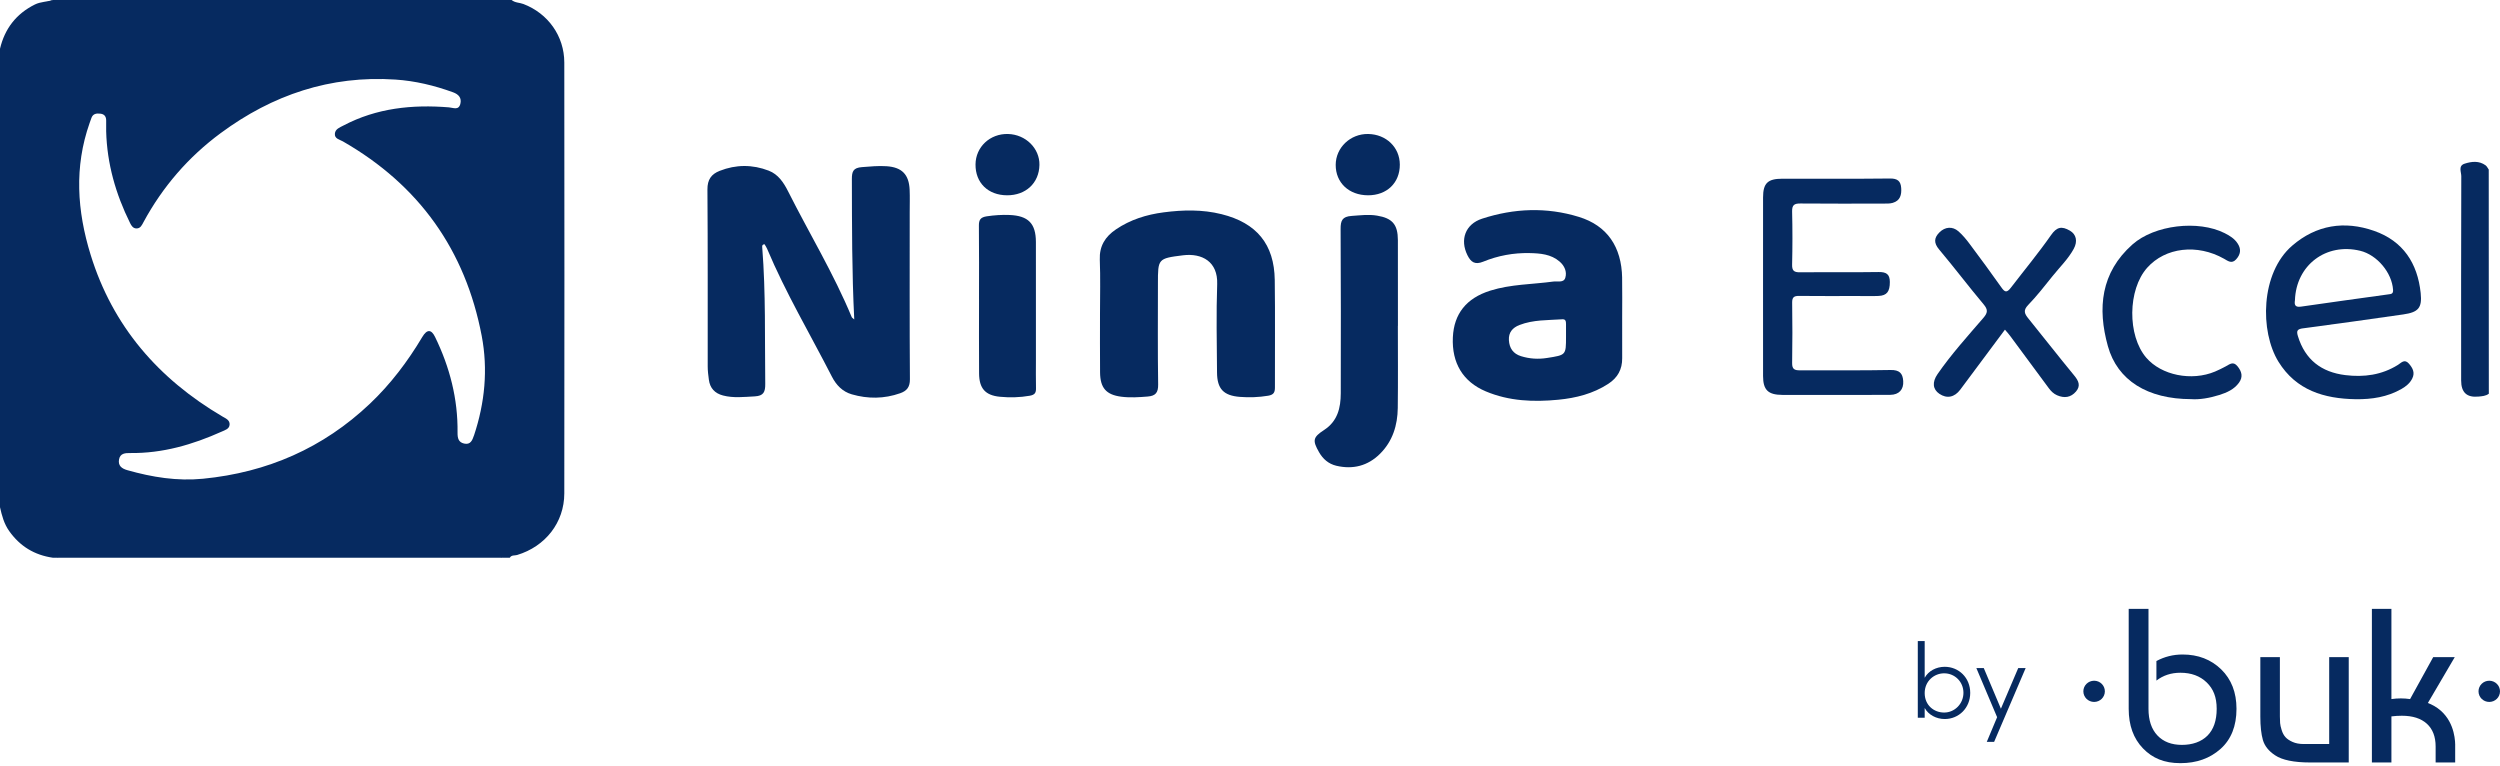
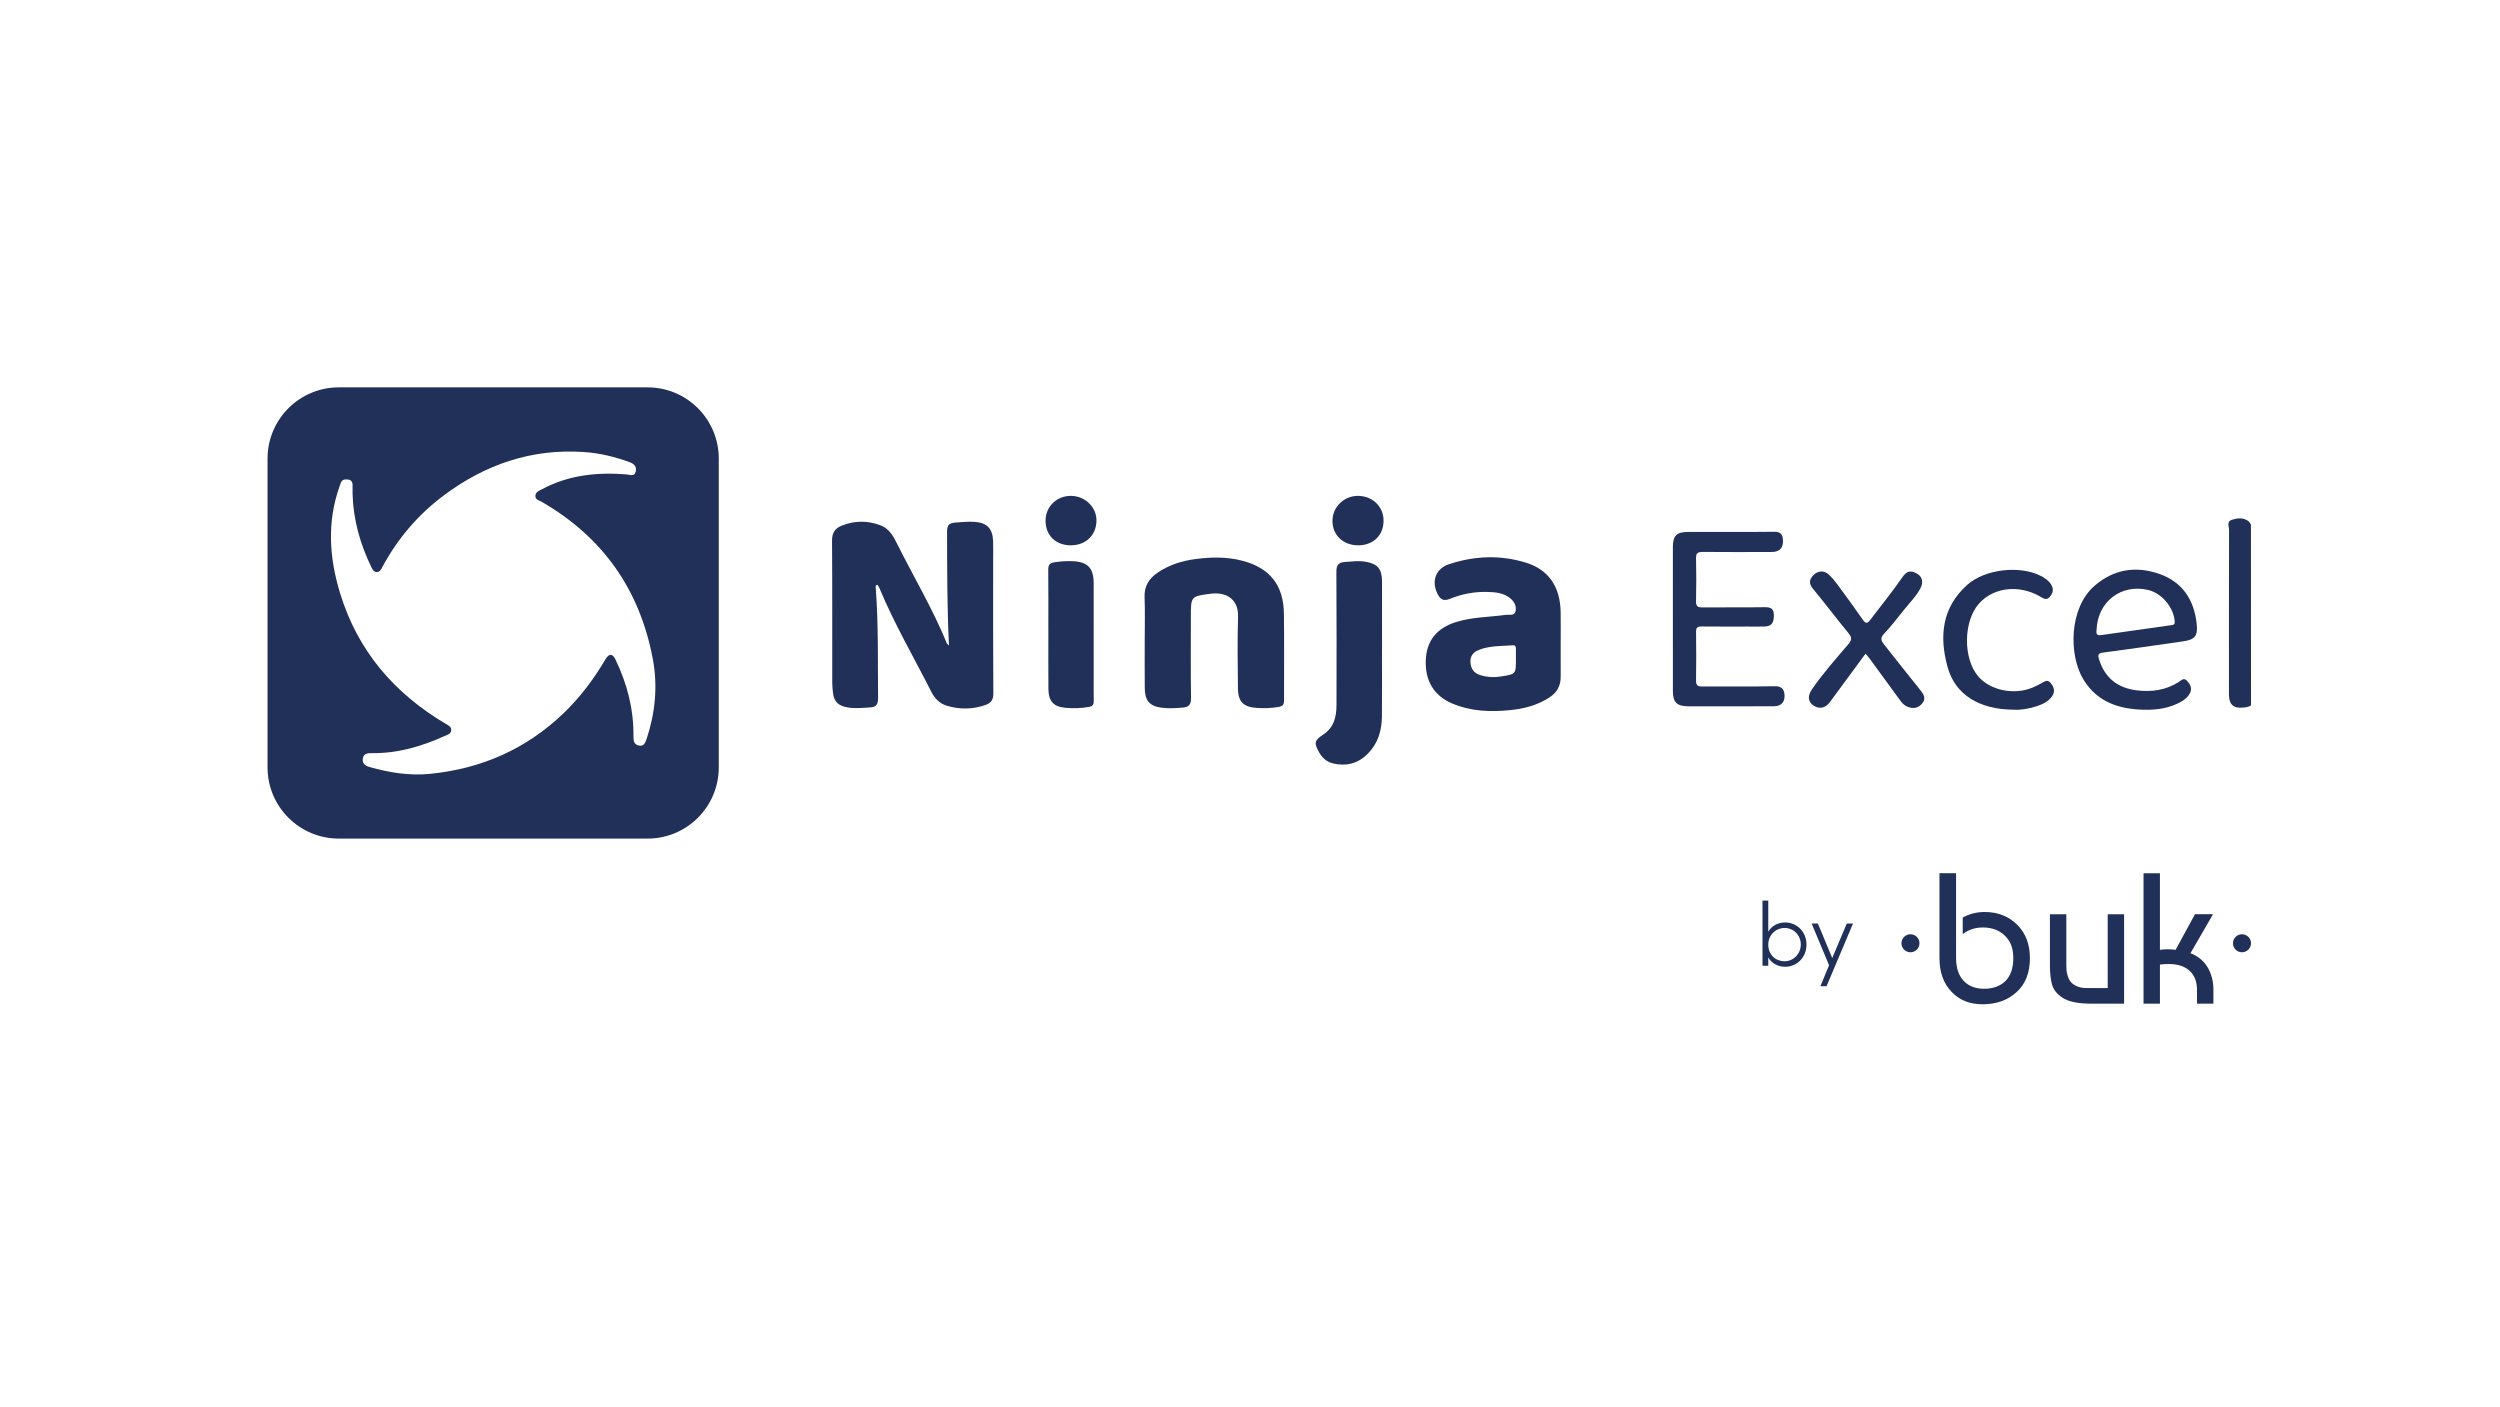
- <svg xmlns="http://www.w3.org/2000/svg" width="111" height="34" viewBox="0 0 111 34" fill="none">
-   <path d="M2.353 0C1.484 0.267 0.739 0.69 0.307 1.533C0.2 1.742 0.196 1.999 0 2.164" fill="#062A60" />
-   <path d="M2.515 24.764C2.618 24.634 2.764 24.686 2.892 24.686C9.238 24.683 15.585 24.683 21.931 24.686C22.06 24.686 22.205 24.64 22.31 24.764H2.515Z" fill="#062A60" />
-   <path d="M37.929 14.184C37.822 12.078 37.829 10.015 37.823 7.952C37.822 7.617 37.881 7.45 38.27 7.42C38.635 7.392 38.998 7.356 39.36 7.38C40.046 7.425 40.358 7.747 40.388 8.425C40.402 8.758 40.391 9.092 40.391 9.427C40.391 11.898 40.383 14.368 40.4 16.839C40.403 17.186 40.263 17.356 39.968 17.46C39.257 17.71 38.537 17.716 37.818 17.508C37.406 17.389 37.127 17.095 36.938 16.726C35.97 14.834 34.882 13.001 34.056 11.038C34.026 10.967 33.979 10.903 33.944 10.843C33.825 10.861 33.839 10.937 33.844 10.998C34.003 13.011 33.953 15.027 33.977 17.042C33.981 17.401 33.905 17.578 33.512 17.599C33.039 17.623 32.57 17.681 32.103 17.56C31.736 17.465 31.523 17.233 31.474 16.862C31.447 16.664 31.422 16.464 31.422 16.265C31.419 13.647 31.43 11.03 31.41 8.411C31.407 7.977 31.58 7.732 31.956 7.585C32.679 7.301 33.411 7.3 34.13 7.577C34.556 7.741 34.795 8.107 34.992 8.497C35.929 10.36 37.016 12.148 37.816 14.079C37.828 14.109 37.867 14.127 37.929 14.184L37.929 14.184Z" fill="#062A60" />
-   <path d="M48.84 13.933C48.84 13.132 48.863 12.329 48.831 11.529C48.808 10.927 49.069 10.509 49.548 10.185C50.186 9.752 50.904 9.528 51.661 9.429C52.521 9.316 53.385 9.297 54.236 9.509C55.797 9.898 56.576 10.844 56.599 12.43C56.621 14.019 56.602 15.608 56.607 17.198C56.608 17.417 56.557 17.528 56.306 17.57C55.887 17.64 55.471 17.654 55.054 17.622C54.325 17.566 54.041 17.265 54.036 16.54C54.026 15.231 53.998 13.921 54.043 12.613C54.077 11.624 53.378 11.228 52.518 11.336C51.41 11.475 51.412 11.49 51.412 12.586C51.412 14.082 51.399 15.579 51.422 17.074C51.427 17.435 51.305 17.578 50.959 17.606C50.568 17.638 50.174 17.664 49.786 17.614C49.113 17.528 48.85 17.224 48.843 16.538C48.834 15.67 48.841 14.802 48.84 13.933H48.84Z" fill="#062A60" />
-   <path d="M62.065 14.467C62.065 15.682 62.076 16.897 62.061 18.112C62.052 18.881 61.834 19.593 61.269 20.152C60.733 20.683 60.075 20.854 59.334 20.68C58.985 20.597 58.739 20.38 58.565 20.076C58.269 19.56 58.292 19.415 58.785 19.095C59.391 18.703 59.528 18.109 59.53 17.459C59.534 15.03 59.539 12.599 59.523 10.17C59.52 9.794 59.596 9.615 60.013 9.587C60.392 9.561 60.767 9.511 61.142 9.574C61.825 9.687 62.064 9.973 62.066 10.662C62.071 11.931 62.068 13.199 62.068 14.467H62.065V14.467Z" fill="#062A60" />
-   <path d="M78.279 12.733C78.279 11.411 78.277 10.089 78.28 8.767C78.281 8.134 78.485 7.936 79.134 7.935C80.729 7.933 82.324 7.944 83.919 7.926C84.251 7.923 84.391 8.041 84.413 8.345C84.435 8.648 84.371 8.912 84.034 9.008C83.908 9.044 83.767 9.039 83.633 9.039C82.403 9.041 81.173 9.047 79.943 9.035C79.669 9.032 79.564 9.099 79.57 9.389C79.589 10.176 79.588 10.965 79.57 11.752C79.564 12.024 79.659 12.092 79.919 12.09C81.081 12.079 82.244 12.097 83.406 12.078C83.748 12.073 83.908 12.17 83.909 12.52C83.91 12.941 83.782 13.124 83.405 13.14C83.094 13.154 82.783 13.143 82.472 13.143C81.607 13.143 80.742 13.149 79.877 13.139C79.652 13.136 79.57 13.201 79.572 13.432C79.584 14.326 79.587 15.221 79.571 16.116C79.566 16.393 79.676 16.445 79.926 16.443C81.264 16.434 82.603 16.456 83.941 16.428C84.335 16.42 84.481 16.575 84.503 16.918C84.528 17.294 84.317 17.528 83.926 17.531C82.898 17.54 81.871 17.534 80.844 17.534C80.276 17.534 79.708 17.537 79.141 17.534C78.504 17.531 78.281 17.316 78.28 16.698C78.277 15.377 78.279 14.055 78.279 12.733Z" fill="#062A60" />
-   <path d="M43.468 13.3C43.468 12.207 43.475 11.113 43.463 10.02C43.46 9.757 43.537 9.646 43.814 9.604C44.151 9.554 44.485 9.531 44.821 9.545C45.656 9.579 45.992 9.922 45.994 10.744C45.998 12.491 45.995 14.238 45.995 15.985C45.995 16.398 45.988 16.812 45.998 17.225C46.003 17.427 45.96 17.527 45.725 17.57C45.28 17.649 44.836 17.658 44.394 17.616C43.745 17.553 43.476 17.244 43.471 16.581C43.463 15.487 43.469 14.394 43.469 13.3H43.468Z" fill="#062A60" />
-   <path d="M89.02 14.636C88.346 15.541 87.69 16.421 87.036 17.3C86.78 17.643 86.442 17.711 86.107 17.485C85.816 17.287 85.776 16.971 86.03 16.605C86.642 15.722 87.364 14.925 88.063 14.113C88.259 13.886 88.271 13.75 88.073 13.513C87.4 12.712 86.77 11.877 86.097 11.077C85.854 10.787 85.866 10.561 86.116 10.313C86.36 10.071 86.69 10.039 86.953 10.269C87.143 10.435 87.308 10.636 87.459 10.839C87.933 11.472 88.401 12.11 88.857 12.755C89.011 12.974 89.097 13.016 89.284 12.772C89.879 11.996 90.505 11.242 91.065 10.44C91.318 10.077 91.536 10.027 91.907 10.243C92.184 10.404 92.258 10.712 92.073 11.05C91.828 11.499 91.456 11.857 91.138 12.254C90.786 12.693 90.438 13.14 90.048 13.544C89.817 13.783 89.892 13.934 90.058 14.139C90.741 14.983 91.409 15.84 92.099 16.678C92.293 16.914 92.389 17.129 92.176 17.381C91.946 17.652 91.654 17.69 91.334 17.55C91.181 17.483 91.067 17.371 90.97 17.24C90.397 16.464 89.823 15.687 89.249 14.912C89.187 14.829 89.116 14.752 89.019 14.636L89.02 14.636Z" fill="#062A60" />
-   <path d="M97.288 17.722C95.346 17.719 94.013 16.888 93.59 15.369C93.121 13.688 93.274 12.102 94.681 10.854C95.664 9.982 97.604 9.763 98.772 10.35C99.003 10.465 99.219 10.6 99.36 10.824C99.519 11.075 99.478 11.303 99.282 11.517C99.089 11.728 98.922 11.587 98.746 11.488C97.558 10.816 96.141 10.983 95.335 11.888C94.469 12.859 94.449 14.898 95.294 15.882C95.965 16.663 97.307 16.935 98.349 16.497C98.51 16.429 98.667 16.35 98.821 16.268C98.996 16.175 99.153 16.026 99.344 16.261C99.537 16.497 99.597 16.732 99.413 16.989C99.199 17.287 98.875 17.431 98.539 17.537C98.099 17.676 97.647 17.75 97.288 17.722H97.288Z" fill="#062A60" />
-   <path d="M110.5 7.528C110.502 10.846 110.503 14.163 110.504 17.481C110.369 17.584 110.202 17.593 110.045 17.608C109.524 17.658 109.275 17.424 109.275 16.893C109.273 13.869 109.271 10.846 109.281 7.822C109.281 7.635 109.135 7.361 109.43 7.267C109.739 7.168 110.067 7.129 110.358 7.339C110.419 7.383 110.453 7.464 110.5 7.528L110.5 7.528Z" fill="#062A60" />
-   <path d="M60.739 8.671C59.892 8.668 59.302 8.112 59.305 7.319C59.308 6.552 59.958 5.935 60.748 5.949C61.549 5.963 62.149 6.542 62.152 7.306C62.156 8.116 61.579 8.674 60.739 8.671H60.739Z" fill="#062A60" />
-   <path d="M44.711 8.671C43.869 8.667 43.307 8.117 43.313 7.302C43.318 6.526 43.956 5.928 44.756 5.949C45.54 5.97 46.165 6.587 46.151 7.324C46.135 8.126 45.547 8.676 44.711 8.671V8.671Z" fill="#062A60" />
-   <path d="M23.239 0.178C23.066 0.112 22.866 0.127 22.716 0H2.353C2.089 0.084 1.806 0.072 1.546 0.201C0.713 0.617 0.211 1.276 0 2.164V22.52C0.084 22.892 0.178 23.254 0.407 23.577C0.885 24.254 1.53 24.647 2.352 24.764H2.515C2.654 24.686 2.806 24.724 2.951 24.724C9.259 24.722 15.566 24.722 21.873 24.724C22.019 24.724 22.171 24.685 22.31 24.764H22.635C22.707 24.634 22.851 24.674 22.959 24.642C24.212 24.265 25.053 23.202 25.055 21.908C25.062 15.532 25.061 9.155 25.055 2.779C25.054 1.598 24.331 0.595 23.239 0.178V0.178ZM21.044 19.334C20.972 19.551 20.888 19.759 20.606 19.694C20.356 19.637 20.312 19.457 20.315 19.204C20.334 17.712 19.97 16.301 19.317 14.961C19.148 14.614 18.958 14.614 18.75 14.962C18.102 16.049 17.345 17.052 16.423 17.926C14.35 19.891 11.867 20.976 9.014 21.256C7.866 21.368 6.757 21.188 5.659 20.877C5.405 20.806 5.236 20.68 5.285 20.401C5.334 20.126 5.555 20.112 5.785 20.115C7.219 20.132 8.556 19.742 9.847 19.162C9.992 19.096 10.177 19.048 10.194 18.861C10.213 18.653 10.028 18.581 9.875 18.492C7.026 16.815 5.003 14.483 4.024 11.313C3.422 9.363 3.291 7.417 3.979 5.461C4.005 5.385 4.032 5.31 4.06 5.235C4.13 5.044 4.288 5.027 4.458 5.047C4.637 5.067 4.714 5.177 4.714 5.349C4.713 5.509 4.714 5.669 4.714 5.829C4.751 7.267 5.138 8.615 5.774 9.901C5.836 10.027 5.911 10.145 6.065 10.143C6.243 10.141 6.303 9.987 6.373 9.859C7.221 8.293 8.362 6.971 9.8 5.909C12.098 4.212 14.664 3.341 17.556 3.533C18.435 3.591 19.287 3.796 20.114 4.097C20.367 4.189 20.506 4.35 20.439 4.614C20.362 4.91 20.124 4.782 19.935 4.767C18.304 4.634 16.726 4.797 15.255 5.57C15.091 5.657 14.882 5.725 14.868 5.941C14.853 6.162 15.08 6.195 15.223 6.277C18.617 8.223 20.664 11.117 21.388 14.912C21.672 16.404 21.528 17.887 21.045 19.335L21.044 19.334Z" fill="#062A60" />
-   <path d="M72.023 12.339C71.999 10.956 71.357 10.017 70.104 9.631C68.669 9.188 67.221 9.247 65.802 9.71C65.058 9.954 64.813 10.643 65.154 11.331C65.307 11.638 65.486 11.769 65.855 11.618C66.508 11.35 67.203 11.222 67.911 11.237C68.381 11.247 68.864 11.282 69.246 11.613C69.465 11.802 69.581 12.065 69.5 12.332C69.429 12.569 69.156 12.475 68.968 12.501C68.033 12.628 67.079 12.618 66.169 12.904C65.105 13.239 64.555 13.933 64.507 14.976C64.454 16.119 64.957 16.95 65.967 17.376C67.004 17.813 68.089 17.855 69.19 17.748C69.977 17.671 70.729 17.482 71.403 17.045C71.826 16.771 72.029 16.399 72.025 15.905C72.022 15.304 72.024 14.703 72.024 14.102C72.024 13.514 72.033 12.926 72.022 12.339H72.023ZM68.687 15.894C68.29 15.957 67.91 15.931 67.533 15.814C67.184 15.706 67.015 15.459 66.995 15.1C66.977 14.755 67.16 14.55 67.462 14.431C68.076 14.192 68.729 14.22 69.371 14.176C69.526 14.166 69.53 14.286 69.531 14.396C69.532 14.583 69.531 14.769 69.531 14.955C69.531 15.774 69.53 15.761 68.687 15.894V15.894Z" fill="#062A60" />
-   <path d="M102.262 14.577C103.745 14.383 105.227 14.171 106.708 13.96C107.382 13.864 107.547 13.665 107.478 13.008C107.339 11.689 106.698 10.7 105.409 10.25C104.093 9.79 102.845 9.984 101.774 10.907C100.36 12.126 100.334 14.72 101.166 16.064C101.948 17.327 103.188 17.703 104.595 17.725C105.309 17.734 105.997 17.629 106.624 17.271C106.825 17.156 107.004 17.013 107.107 16.799C107.231 16.543 107.125 16.341 106.955 16.145C106.759 15.921 106.616 16.109 106.47 16.2C105.749 16.652 104.957 16.756 104.134 16.655C103.069 16.525 102.347 15.97 102.029 14.93C101.953 14.685 101.996 14.611 102.262 14.576V14.577ZM101.895 13.337C101.945 11.771 103.278 10.768 104.79 11.134C105.545 11.317 106.204 12.11 106.252 12.869C106.264 13.056 106.163 13.054 106.037 13.071C104.743 13.25 103.45 13.428 102.158 13.615C101.884 13.654 101.868 13.51 101.895 13.337Z" fill="#062A60" />
-   <path d="M94.515 27.034H95.393V31.472C95.393 31.98 95.525 32.374 95.789 32.654C96.053 32.933 96.415 33.073 96.878 33.073C97.34 33.073 97.737 32.937 98.011 32.663C98.284 32.389 98.421 31.992 98.421 31.472C98.421 30.951 98.273 30.586 97.977 30.3C97.68 30.013 97.292 29.87 96.809 29.87C96.4 29.87 96.044 29.986 95.745 30.218V29.35C96.103 29.157 96.491 29.06 96.907 29.06C97.597 29.06 98.169 29.281 98.622 29.721C99.074 30.162 99.3 30.745 99.3 31.472C99.3 32.237 99.063 32.831 98.592 33.252C98.119 33.673 97.526 33.884 96.809 33.884C96.092 33.884 95.572 33.665 95.149 33.229C94.726 32.791 94.514 32.205 94.514 31.472V27.035L94.515 27.034Z" fill="#062A60" />
-   <path d="M104.284 33.854H102.578C101.848 33.854 101.326 33.746 101.01 33.532C100.727 33.344 100.548 33.118 100.472 32.854C100.397 32.592 100.359 32.246 100.359 31.817V29.177H101.227V31.808C101.227 31.924 101.23 32.023 101.237 32.105C101.243 32.186 101.266 32.29 101.306 32.416C101.345 32.543 101.401 32.647 101.474 32.728C101.546 32.809 101.651 32.88 101.79 32.942C101.927 33.004 102.095 33.035 102.292 33.035H103.416V29.177H104.284V33.853V33.854Z" fill="#062A60" />
-   <path d="M108.034 29.177H108.991L107.797 31.213C107.967 31.277 108.175 31.381 108.372 31.555C109.017 32.126 109.015 32.978 109.01 33.152V33.853H108.142V33.143C108.142 32.708 108.012 32.371 107.753 32.134C107.493 31.898 107.123 31.779 106.643 31.779C106.492 31.779 106.338 31.788 106.179 31.808V33.853H105.312V27.034H106.179V31.039C106.457 30.999 106.732 30.999 107.008 31.039L108.034 29.177Z" fill="#062A60" />
-   <path d="M93.456 30.695C93.456 30.956 93.242 31.166 92.979 31.166C92.716 31.166 92.501 30.956 92.501 30.695C92.501 30.435 92.716 30.224 92.979 30.224C93.243 30.224 93.456 30.435 93.456 30.695Z" fill="#062A60" />
-   <path d="M111 30.695C111 30.956 110.786 31.166 110.523 31.166C110.259 31.166 110.046 30.956 110.046 30.695C110.046 30.435 110.26 30.224 110.523 30.224C110.785 30.224 111 30.435 111 30.695Z" fill="#062A60" />
-   <path d="M87.478 30.763C87.478 31.434 86.971 31.925 86.345 31.925C85.973 31.925 85.619 31.736 85.456 31.434V31.868H85.15V28.464H85.456V30.093C85.623 29.791 85.968 29.606 86.345 29.606C86.971 29.606 87.478 30.093 87.478 30.763V30.763ZM87.177 30.759C87.177 30.273 86.795 29.895 86.321 29.895C85.877 29.895 85.456 30.239 85.456 30.773C85.456 31.306 85.858 31.637 86.321 31.637C86.785 31.637 87.177 31.25 87.177 30.759Z" fill="#062A60" />
-   <path d="M89.609 29.663H89.939L88.539 32.939H88.213L88.672 31.844L87.75 29.663H88.08L88.84 31.467L89.609 29.663Z" fill="#062A60" />
+ <svg xmlns="http://www.w3.org/2000/svg" id="Capa_1" data-name="Capa 1" viewBox="0 0 1920 1080">
+   <defs>
+     <style>
+       .cls-1 {
+         fill: #203059;
+       }
+     </style>
+   </defs>
+   <path class="cls-1" d="M1043.1,418.8c-11.67-.04-19.8-7.8-19.76-18.86.04-10.69,8.99-19.3,19.88-19.11,11.04.19,19.3,8.28,19.35,18.93.05,11.3-7.9,19.07-19.47,19.04Z" />
+   <path class="cls-1" d="M822.25,418.8c-11.6-.06-19.34-7.74-19.26-19.1.07-10.82,8.86-19.16,19.89-18.87,10.79.29,19.41,8.89,19.21,19.17-.22,11.19-8.31,18.85-19.84,18.79Z" />
+   <g>
+     <g>
+       <g>
+         <path class="cls-1" d="M1489.52,670.64h12.75v65.2c0,7.46,1.92,13.25,5.74,17.36,3.83,4.11,9.1,6.17,15.81,6.17s12.47-2.01,16.44-6.03c3.97-4.02,5.95-9.85,5.95-17.5s-2.15-13.02-6.44-17.22c-4.3-4.21-9.95-6.32-16.95-6.32-5.95,0-11.1,1.71-15.45,5.11v-12.75c5.2-2.84,10.82-4.25,16.87-4.25,10.01,0,18.31,3.24,24.88,9.71,6.57,6.47,9.85,15.05,9.85,25.72,0,11.25-3.43,19.97-10.28,26.15-6.86,6.19-15.48,9.29-25.88,9.29s-17.96-3.21-24.09-9.63c-6.14-6.43-9.21-15.03-9.21-25.8v-65.2Z" />
+         <path class="cls-1" d="M1631.31,770.84h-24.76c-10.6,0-18.18-1.58-22.76-4.72-4.11-2.77-6.71-6.09-7.81-9.95-1.09-3.86-1.64-8.94-1.64-15.24v-38.78h12.6v38.64c0,1.71.04,3.17.14,4.36.1,1.2.43,2.72,1,4.58.58,1.86,1.39,3.38,2.44,4.58,1.04,1.19,2.57,2.24,4.58,3.15,2,.91,4.43,1.36,7.3,1.36h16.32v-56.67h12.59v68.7Z" />
+         <path class="cls-1" d="M1685.73,702.13h13.88l-17.33,29.92c2.47.93,5.48,2.46,8.35,5.02,9.36,8.39,9.33,20.91,9.27,23.47v10.3h-12.6v-10.45c0-6.39-1.88-11.33-5.65-14.81-3.77-3.48-9.14-5.22-16.1-5.22-2.19,0-4.44.14-6.73.43v30.05h-12.59v-100.19h12.59v58.83c4.02-.58,8.02-.58,12.03,0l14.89-27.35Z" />
+         <path class="cls-1" d="M1474.16,724.43c0,3.82-3.11,6.92-6.92,6.92s-6.93-3.1-6.93-6.92,3.11-6.92,6.93-6.92,6.92,3.1,6.92,6.92" />
+         <path class="cls-1" d="M1728.78,724.43c0,3.82-3.1,6.92-6.93,6.92s-6.92-3.1-6.92-6.92,3.1-6.92,6.92-6.92,6.93,3.1,6.93,6.92" />
+       </g>
+       <g>
+         <path class="cls-1" d="M1387.38,725.43c0,9.85-7.35,17.06-16.44,17.06-5.41,0-10.54-2.77-12.9-7.21v6.38h-4.44v-50.01h4.44v23.93c2.43-4.44,7.42-7.14,12.9-7.14,9.09,0,16.44,7.14,16.44,16.99ZM1383.01,725.36c0-7.14-5.55-12.69-12.42-12.69-6.45,0-12.56,5.06-12.56,12.9s5.83,12.69,12.56,12.69,12.42-5.69,12.42-12.9Z" />
+         <path class="cls-1" d="M1418.32,709.27h4.79l-20.32,48.14h-4.72l6.66-16.09-13.39-32.05h4.79l11.03,26.5,11.17-26.5Z" />
+       </g>
+     </g>
+     <path class="cls-1" d="M728.81,495.7c-1.47-29.38-1.38-58.15-1.46-86.93-.01-4.68.8-7,6.17-7.42,5.02-.39,10.02-.89,15.02-.55,9.44.63,13.75,5.12,14.15,14.57.2,4.65.05,9.31.06,13.97,0,34.46-.11,68.93.13,103.39.03,4.83-1.89,7.21-5.96,8.66-9.8,3.49-19.71,3.57-29.62.67-5.69-1.67-9.53-5.76-12.13-10.9-13.34-26.39-28.32-51.97-39.71-79.34-.41-.99-1.06-1.88-1.54-2.71-1.64.25-1.45,1.31-1.38,2.16,2.2,28.07,1.51,56.19,1.83,84.29.06,5-.99,7.48-6.41,7.77-6.51.34-12.97,1.15-19.41-.55-5.06-1.33-7.99-4.57-8.67-9.73-.36-2.76-.7-5.55-.71-8.32-.05-36.51.1-73.03-.16-109.54-.04-6.05,2.33-9.47,7.52-11.53,9.96-3.95,20.04-3.98,29.95-.11,5.86,2.29,9.16,7.38,11.86,12.83,12.91,25.99,27.89,50.94,38.91,77.87.17.41.7.67,1.56,1.46Z" />
+     <path class="cls-1" d="M879.14,492.2c0-11.18.32-22.37-.11-33.53-.32-8.41,3.28-14.24,9.87-18.76,8.79-6.03,18.68-9.16,29.11-10.54,11.86-1.57,23.77-1.84,35.49,1.12,21.5,5.43,32.24,18.62,32.55,40.74.31,22.16.04,44.34.11,66.51,0,3.05-.68,4.6-4.15,5.19-5.76.98-11.5,1.17-17.25.73-10.04-.78-13.96-4.99-14.03-15.09-.13-18.26-.51-36.53.1-54.77.46-13.8-9.16-19.32-21.02-17.82-15.26,1.93-15.23,2.15-15.23,17.44,0,20.87-.18,41.73.13,62.59.08,5.04-1.61,7.03-6.37,7.42-5.4.45-10.82.8-16.17.1-9.27-1.2-12.89-5.43-12.99-15.01-.13-12.11-.03-24.22-.04-36.33Z" />
+     <path class="cls-1" d="M1061.36,499.64c0,16.95.15,33.9-.05,50.84-.13,10.74-3.14,20.67-10.91,28.46-7.39,7.41-16.45,9.8-26.67,7.36-4.81-1.15-8.2-4.18-10.6-8.42-4.08-7.2-3.76-9.22,3.04-13.68,8.36-5.48,10.25-13.75,10.26-22.82.06-33.89.14-67.79-.09-101.68-.04-5.25,1-7.73,6.76-8.13,5.21-.36,10.39-1.05,15.55-.18,9.41,1.58,12.71,5.57,12.74,15.18.06,17.69.02,35.38.02,53.08h-.03Z" />
+     <path class="cls-1" d="M1284.76,475.45c0-18.44-.02-36.88.01-55.31.02-8.83,2.83-11.6,11.77-11.61,21.98-.03,43.96.13,65.93-.12,4.58-.05,6.5,1.6,6.8,5.84.3,4.23-.57,7.92-5.21,9.25-1.74.5-3.68.42-5.53.43-16.95.03-33.9.12-50.84-.06-3.78-.04-5.23.9-5.13,4.94.25,10.98.24,21.98,0,32.96-.08,3.78,1.23,4.75,4.8,4.72,16.02-.15,32.04.09,48.05-.16,4.7-.07,6.9,1.28,6.92,6.16.02,5.88-1.74,8.43-6.95,8.66-4.28.19-8.57.05-12.85.05-11.92,0-23.84.09-35.76-.06-3.1-.04-4.23.86-4.19,4.09.15,12.48.2,24.96-.02,37.43-.07,3.87,1.45,4.6,4.9,4.57,18.44-.13,36.88.18,55.31-.21,5.44-.11,7.45,2.05,7.76,6.82.34,5.24-2.57,8.51-7.96,8.55-14.15.12-28.31.04-42.46.05-7.82,0-15.64.03-23.47,0-8.77-.04-11.85-3.04-11.86-11.65-.03-18.44-.01-36.88-.01-55.31Z" />
+     <path class="cls-1" d="M805.13,483.37c0-15.25.09-30.51-.07-45.76-.04-3.67,1.03-5.21,4.84-5.79,4.64-.71,9.24-1.02,13.88-.83,11.49.47,16.13,5.25,16.16,16.72.05,24.37.02,48.73.02,73.1,0,5.77-.1,11.53.04,17.3.07,2.81-.53,4.22-3.77,4.8-6.13,1.11-12.24,1.23-18.33.64-8.94-.87-12.65-5.19-12.72-14.44-.12-15.25-.03-30.5-.03-45.76Z" />
+     <path class="cls-1" d="M1432.75,502c-9.29,12.62-18.32,24.88-27.34,37.15-3.52,4.79-8.18,5.74-12.8,2.58-4.01-2.75-4.56-7.16-1.06-12.28,8.43-12.3,18.37-23.43,28.02-34.76,2.69-3.16,2.86-5.06.13-8.36-9.26-11.17-17.95-22.82-27.22-33.99-3.36-4.04-3.19-7.19.26-10.65,3.37-3.38,7.91-3.82,11.54-.61,2.62,2.32,4.88,5.12,6.97,7.95,6.52,8.83,12.98,17.72,19.26,26.72,2.13,3.05,3.31,3.64,5.89.23,8.2-10.83,16.82-21.34,24.53-32.53,3.49-5.06,6.49-5.76,11.6-2.74,3.81,2.25,4.84,6.53,2.29,11.25-3.38,6.27-8.5,11.27-12.89,16.8-4.85,6.12-9.63,12.35-15.02,17.99-3.18,3.33-2.15,5.43.14,8.3,9.41,11.78,18.61,23.72,28.12,35.42,2.67,3.28,4,6.29,1.06,9.8-3.16,3.78-7.18,4.31-11.6,2.35-2.1-.93-3.68-2.49-5.02-4.32-7.9-10.82-15.79-21.65-23.71-32.46-.85-1.17-1.83-2.24-3.16-3.86Z" />
+     <path class="cls-1" d="M1546.68,545.03c-26.76-.04-45.12-11.63-50.96-32.81-6.46-23.45-4.35-45.57,15.04-62.98,13.54-12.16,40.27-15.21,56.37-7.03,3.18,1.62,6.15,3.5,8.1,6.62,2.18,3.5,1.62,6.68-1.07,9.66-2.66,2.95-4.97.98-7.39-.4-16.37-9.37-35.9-7.04-47.01,5.58-11.92,13.54-12.21,41.98-.56,55.71,9.24,10.89,27.74,14.68,42.09,8.57,2.22-.94,4.37-2.06,6.5-3.2,2.41-1.29,4.58-3.37,7.21-.1,2.65,3.29,3.48,6.58.94,10.16-2.95,4.16-7.41,6.17-12.04,7.65-6.05,1.94-12.29,2.97-17.22,2.57Z" />
+     <path class="cls-1" d="M1728.72,402.86c.02,46.27.04,92.54.06,138.82-1.87,1.43-4.17,1.56-6.33,1.77-7.18.7-10.61-2.56-10.61-9.97-.02-42.17-.05-84.34.08-126.51,0-2.61-2.01-6.43,2.06-7.75,4.26-1.37,8.78-1.92,12.79,1.01.84.62,1.31,1.75,1.95,2.64Z" />
+     <path class="cls-1" d="M1198.57,469.95c-.33-19.28-9.19-32.38-26.45-37.76-19.77-6.17-39.72-5.36-59.28,1.11-10.25,3.39-13.62,13-8.92,22.6,2.1,4.29,4.57,6.11,9.65,4.01,9-3.73,18.58-5.52,28.33-5.31,6.48.14,13.14.63,18.41,5.24,3.01,2.63,4.61,6.3,3.5,10.02-.99,3.31-4.74,1.99-7.34,2.35-12.87,1.78-26.03,1.64-38.56,5.63-14.66,4.67-22.24,14.35-22.9,28.9-.73,15.94,6.2,27.53,20.12,33.47,14.28,6.1,29.24,6.69,44.41,5.19,10.85-1.07,21.2-3.71,30.5-9.8,5.83-3.82,8.61-9.01,8.57-15.9-.05-8.38-.01-16.77-.01-25.15,0-8.2.12-16.4-.02-24.59ZM1152.6,519.55c-5.47.87-10.71.52-15.9-1.11-4.82-1.52-7.14-4.96-7.41-9.96-.26-4.81,2.26-7.68,6.43-9.33,8.46-3.35,17.46-2.95,26.3-3.56,2.14-.15,2.19,1.53,2.2,3.07.01,2.6,0,5.2,0,7.8,0,11.41-.02,11.24-11.63,13.09Z" />
+     <path class="cls-1" d="M1615.2,501.18c20.44-2.7,40.85-5.66,61.26-8.6,9.29-1.34,11.56-4.11,10.61-13.28-1.92-18.4-10.75-32.19-28.51-38.47-18.13-6.41-35.33-3.71-50.08,9.17-19.48,17-19.85,53.18-8.38,71.92,10.78,17.62,27.87,22.87,47.25,23.18,9.85.12,19.31-1.34,27.96-6.34,2.77-1.6,5.22-3.59,6.65-6.57,1.71-3.58.25-6.4-2.09-9.12-2.69-3.12-4.67-.51-6.68.76-9.92,6.3-20.85,7.75-32.19,6.35-14.67-1.81-24.62-9.56-29-24.06-1.04-3.42-.46-4.45,3.21-4.94ZM1610.15,483.89c.69-21.84,19.05-35.83,39.89-30.73,10.41,2.55,19.48,13.61,20.14,24.19.16,2.61-1.23,2.58-2.97,2.82-17.82,2.49-35.63,4.98-53.44,7.58-3.78.55-4-1.46-3.62-3.87Z" />
+     <path class="cls-1" d="M497.3,297.49h-237.11c-30.2,0-54.72,24.51-54.72,54.72v237.11c0,30.24,24.51,54.72,54.72,54.72h237.11c30.24,0,54.72-24.48,54.72-54.72v-237.11c0-30.2-24.48-54.72-54.72-54.72ZM496.57,567.54c-.98,3.03-2.15,5.91-6.06,5-3.43-.8-4.05-3.28-4.01-6.82.26-20.79-4.78-40.49-13.79-59.17-2.34-4.85-5-4.85-7.84,0-8.97,15.18-19.44,29.15-32.17,41.33-28.67,27.43-63,42.53-102.47,46.44-15.87,1.57-31.23-.95-46.4-5.25-3.5-1.02-5.84-2.77-5.14-6.64.66-3.87,3.72-4.05,6.89-4.01,19.84.25,38.3-5.18,56.18-13.28,2.01-.91,4.56-1.6,4.78-4.19.26-2.92-2.3-3.9-4.38-5.14-39.43-23.42-67.41-55.92-80.95-100.13-8.32-27.21-10.14-54.35-.62-81.64.36-1.06.73-2.12,1.13-3.14.95-2.66,3.14-2.92,5.51-2.63,2.44.29,3.54,1.79,3.54,4.19-.04,2.23,0,4.49,0,6.71.51,20.03,5.87,38.85,14.63,56.8.88,1.75,1.93,3.39,4.05,3.36,2.44-.04,3.28-2.15,4.23-3.94,11.75-21.85,27.54-40.31,47.42-55.12,31.77-23.67,67.27-35.82,107.25-33.12,12.15.8,23.93,3.65,35.38,7.88,3.47,1.28,5.4,3.5,4.49,7.19-1.06,4.12-4.38,2.33-6.97,2.12-22.54-1.82-44.39.44-64.71,11.23-2.3,1.2-5.18,2.15-5.36,5.14-.22,3.1,2.92,3.57,4.89,4.71,46.95,27.14,75.25,67.48,85.25,120.45,3.94,20.79,1.97,41.48-4.74,61.69Z" />
+   </g>
</svg>
